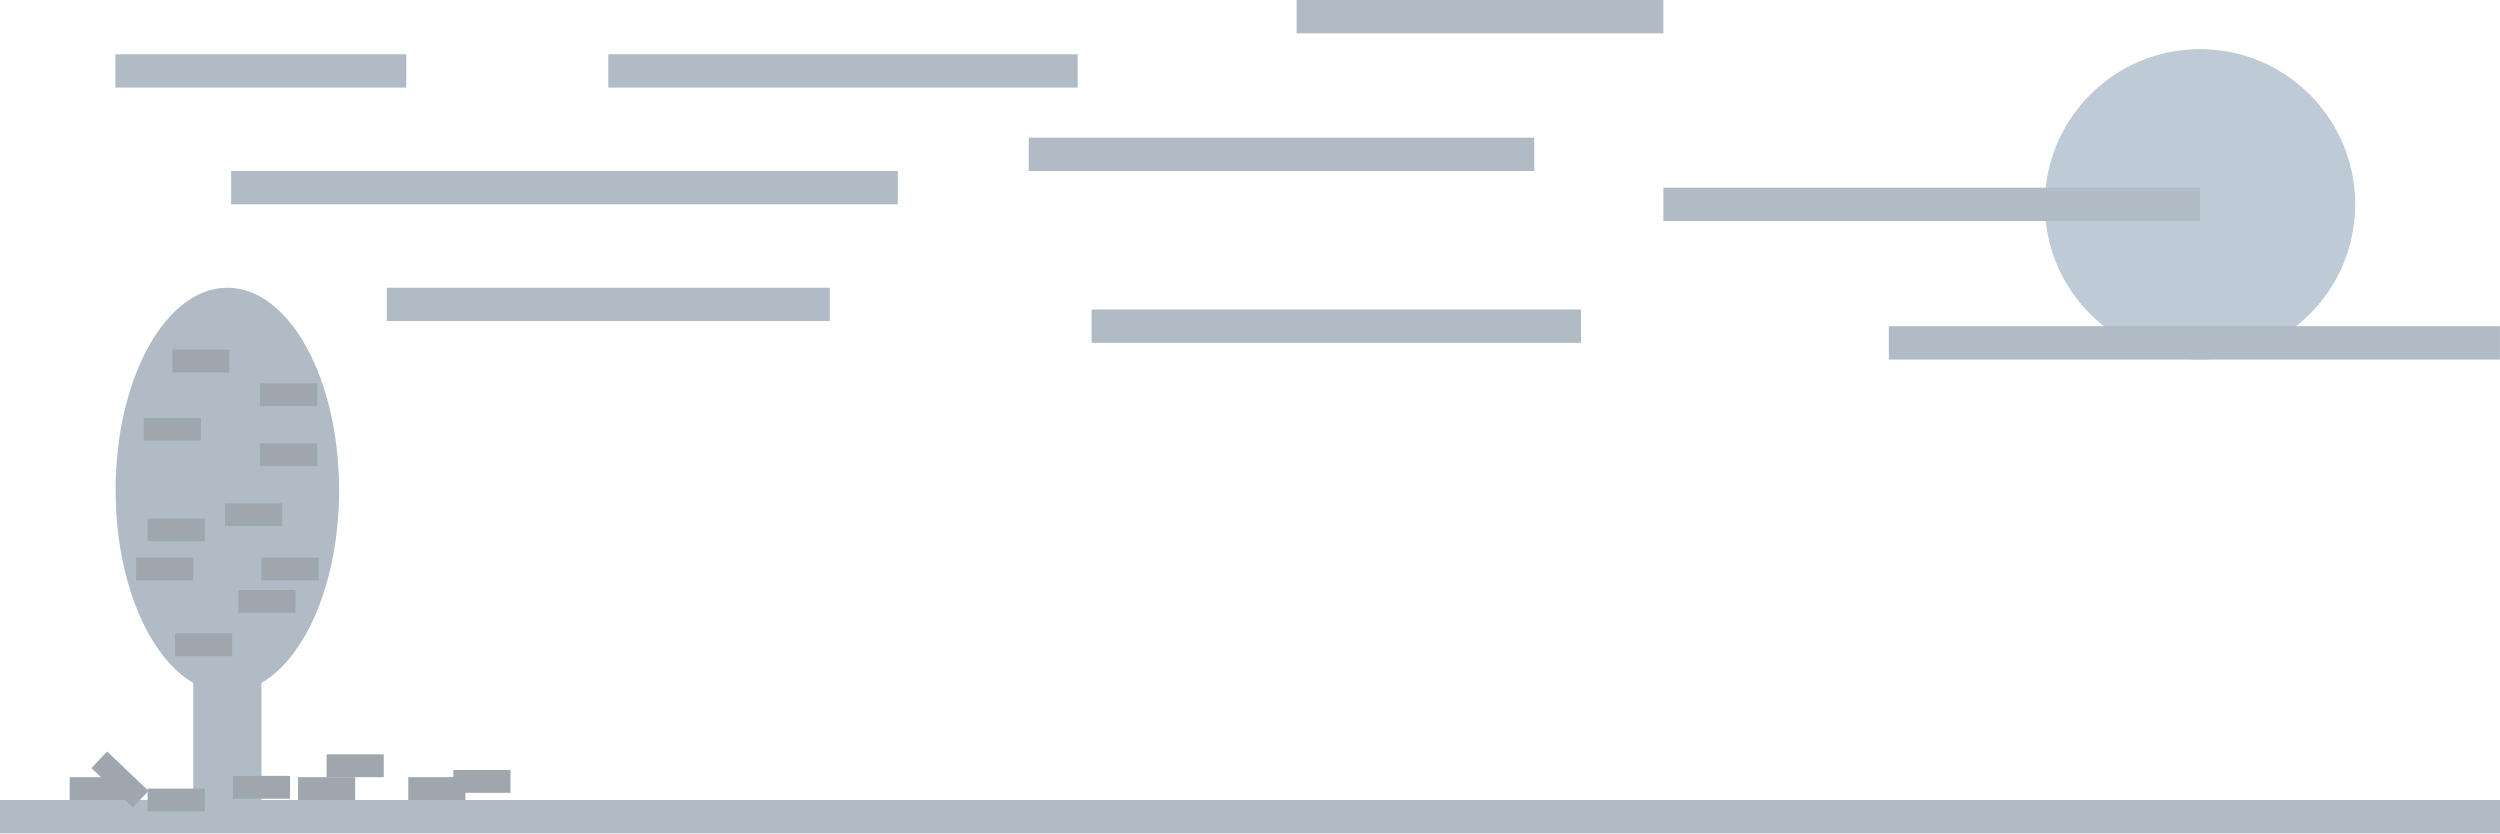
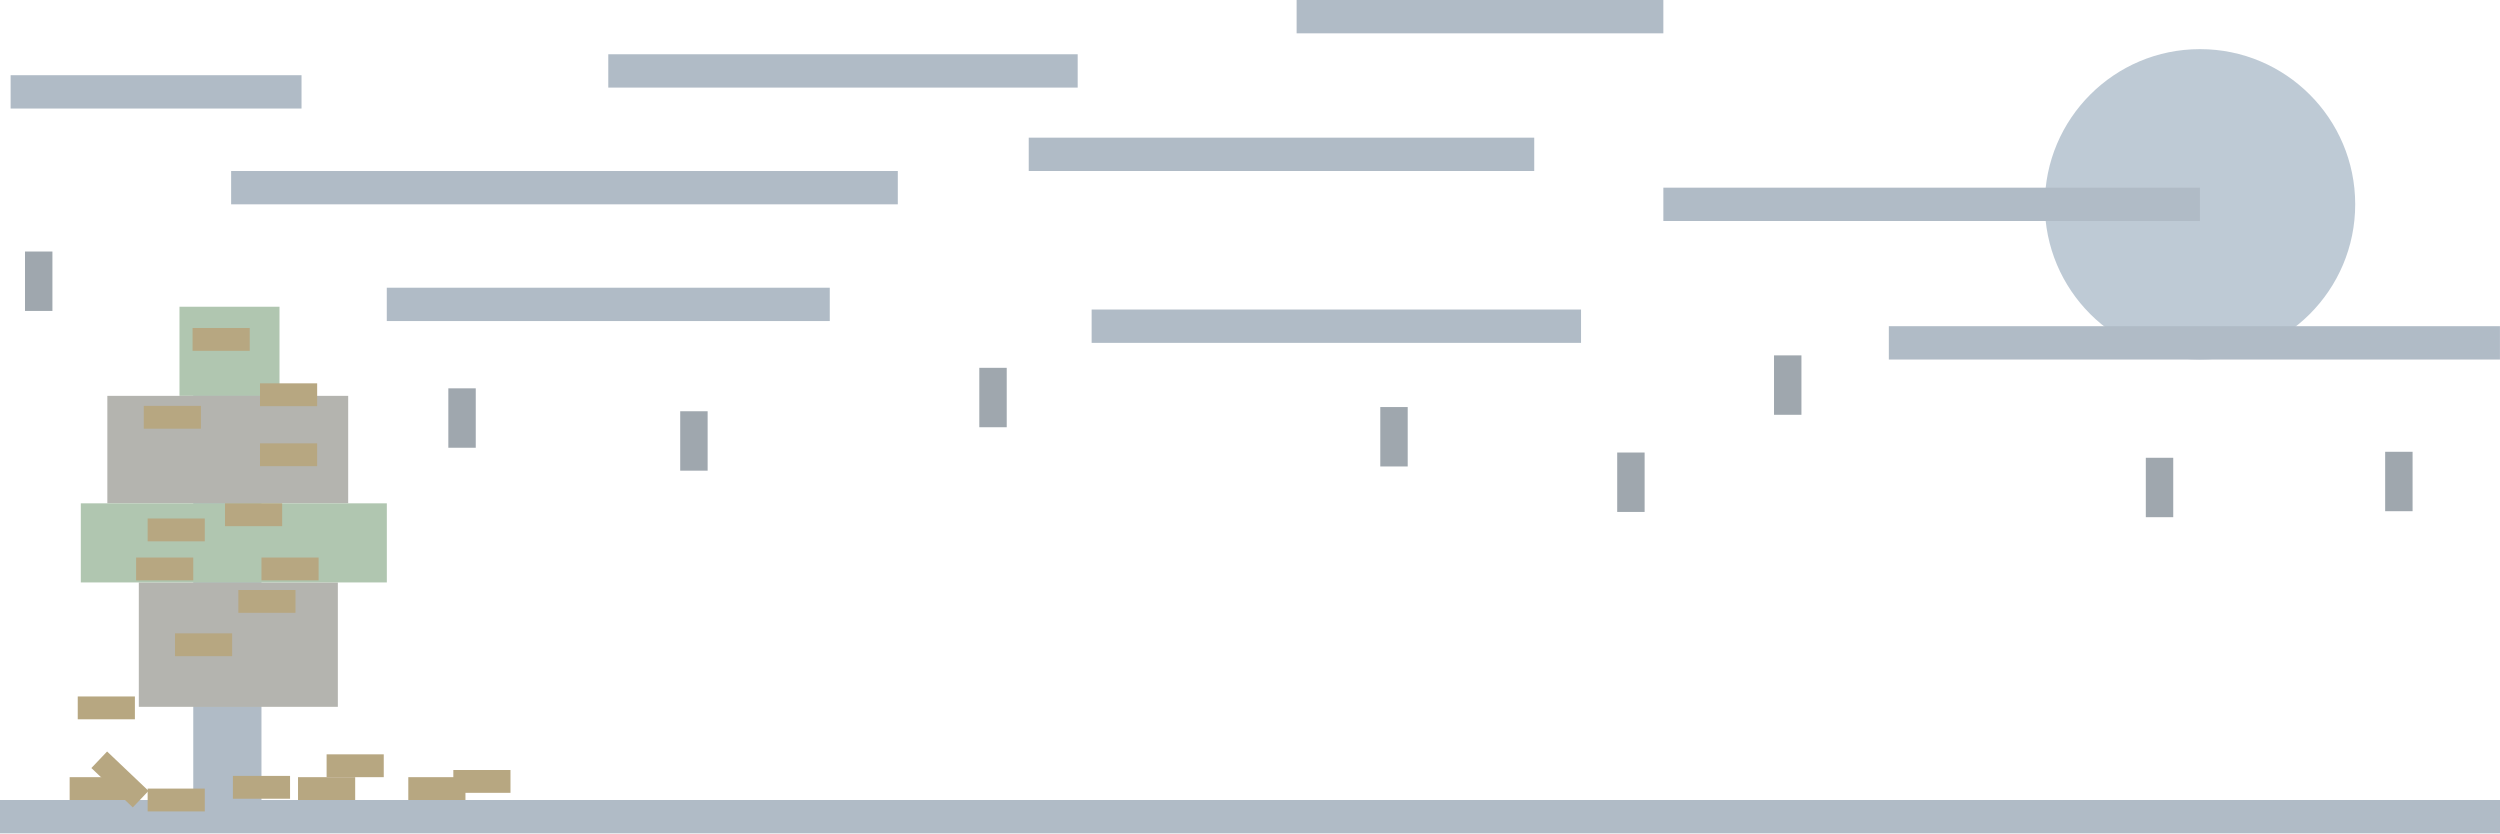
<svg xmlns="http://www.w3.org/2000/svg" width="1500" height="500" version="1.1" viewBox="0 0 1500 500" id="svg11">
  <defs id="defs11" />
+   <rect x="115.958" y="223.441" width="40.924" height="270.022" stroke-miterlimit="26.1" stroke-width="12.525" id="rect11" style="fill:#b0bbc6" />
+   <rect style="fill:#b0c6b0;fill-opacity:1;stroke-width:8.735;stroke-miterlimit:26.1" id="rect34" width="60.007" height="53.473" x="107.692" y="184.038" />
+   <rect style="fill:#b4b4af;fill-opacity:1;stroke-width:14.886;stroke-miterlimit:26.1" id="rect34-6" width="144.511" height="64.488" x="64.405" y="237.512" />
+   <rect style="fill:#b4b4af;fill-opacity:1;stroke-width:14.558;stroke-miterlimit:26.1" id="rect34-6-61" width="119.424" height="74.631" x="83.288" y="349.466" />
+   <rect style="fill:#b0c6b0;fill-opacity:1;stroke-width:14.396;stroke-miterlimit:26.1" id="rect34-6-6" width="183.614" height="47.466" x="48.485" y="302" />
  <rect y="480" width="1500" height="20" id="rect1" x="0" style="fill:#b0bbc6" />
  <rect x="232.07" y="172.63" width="265.79" height="20" id="rect2" style="fill:#b0bbc6" />
  <rect x="617.24" y="82.596" width="303.3" height="20" id="rect3" style="fill:#b0bbc6" />
  <rect x="138.68" y="102.6" width="400" height="20" id="rect4" style="fill:#b0bbc6" />
  <rect x="364.97" y="32.558" width="281.64" height="20" id="rect5" style="fill:#b0bbc6" />
  <rect x="777.97" width="220.04" height="20" id="rect6" y="0" style="fill:#b0bbc6" />
  <rect x="654.98" y="185.72" width="293.64" height="20" id="rect7" style="fill:#b0bbc6" />
-   <rect x="69.22" y="32.558" width="174.54" height="20" id="rect9" style="fill:#b0bbc6" />
+   <rect x="6.373" y="45.127" width="174.54" height="20" id="rect9" style="fill:#b0bbc6" />
  <circle cx="1320" cy="122.6" r="93.123" id="circle10" style="fill:#becad5;fill-opacity:1" />
  <rect x="998.01" y="112.6" width="321.96" height="20" id="rect10" style="fill:#b0bbc6" />
  <rect x="1133.3" y="195.72" width="366.67" height="20" id="rect8" style="fill:#b0bbc6" />
-   <ellipse cx="136.42" cy="294.072" rx="67.051" ry="121.43" stroke-miterlimit="26.1" stroke-width="8.833" id="ellipse10" style="fill:#b0bbc6;fill-opacity:1" />
-   <rect x="115.958" y="341.373" width="40.924" height="152.09" stroke-miterlimit="26.1" stroke-width="9.4" id="rect11" style="fill:#b0bbc6" />
-   <rect style="fill:#9fa7ae;fill-opacity:1;stroke:none;stroke-width:11.07;stroke-miterlimit:26.1" id="rect13" width="34.293" height="13.699" x="41.79" y="-480" transform="scale(1,-1)" />
-   <rect style="fill:#9fa7ae;fill-opacity:1;stroke:none;stroke-width:11.07;stroke-miterlimit:26.1" id="rect13-3" width="34.293" height="13.699" x="178.814" y="-480" transform="scale(1,-1)" />
-   <rect style="fill:#9fa7ae;fill-opacity:1;stroke:none;stroke-width:11.07;stroke-miterlimit:26.1" id="rect13-5" width="34.293" height="13.699" x="88.58" y="-486.85" transform="scale(1,-1)" />
-   <rect style="fill:#9fa7ae;fill-opacity:1;stroke:none;stroke-width:11.07;stroke-miterlimit:26.1" id="rect13-6" width="34.293" height="13.699" x="244.98" y="-480" transform="scale(1,-1)" />
-   <rect style="fill:#9fa7ae;fill-opacity:1;stroke:none;stroke-width:11.07;stroke-miterlimit:26.1" id="rect13-2" width="34.293" height="13.699" x="195.96" y="-466.301" transform="scale(1,-1)" />
-   <rect style="fill:#9fa7ae;fill-opacity:1;stroke:none;stroke-width:11.07;stroke-miterlimit:26.1" id="rect13-9" width="34.293" height="13.699" x="357.24" y="-296.213" transform="matrix(0.7247616,0.6889997,0.6889997,-0.7247616,0,0)" />
-   <rect style="fill:#9fa7ae;fill-opacity:1;stroke:none;stroke-width:11.07;stroke-miterlimit:26.1" id="rect13-1" width="34.293" height="13.699" x="156.882" y="-348.223" transform="scale(1,-1)" />
-   <rect style="fill:#9fa7ae;fill-opacity:1;stroke:none;stroke-width:11.07;stroke-miterlimit:26.1" id="rect13-27" width="34.293" height="13.699" x="88.58" y="-324.802" transform="scale(1,-1)" />
-   <rect style="fill:#9fa7ae;fill-opacity:1;stroke:none;stroke-width:11.07;stroke-miterlimit:26.1" id="rect13-0" width="34.293" height="13.699" x="156" y="-243.699" transform="scale(1,-1)" />
-   <rect style="fill:#9fa7ae;fill-opacity:1;stroke:none;stroke-width:11.07;stroke-miterlimit:26.1" id="rect13-93" width="34.293" height="13.699" x="86.256" y="-264.398" transform="scale(1,-1)" />
-   <rect style="fill:#9fa7ae;fill-opacity:1;stroke:none;stroke-width:11.07;stroke-miterlimit:26.1" id="rect13-60" width="34.293" height="13.699" x="103.402" y="-223.441" transform="scale(1,-1)" />
-   <rect style="fill:#9fa7ae;fill-opacity:1;stroke:none;stroke-width:11.07;stroke-miterlimit:26.1" id="rect13-62" width="34.293" height="13.699" x="135" y="-315.699" transform="scale(1,-1)" />
-   <rect style="fill:#9fa7ae;fill-opacity:1;stroke:none;stroke-width:11.07;stroke-miterlimit:26.1" id="rect13-61" width="34.293" height="13.699" x="156" y="-279.699" transform="scale(1,-1)" />
-   <rect style="fill:#9fa7ae;fill-opacity:1;stroke:none;stroke-width:11.07;stroke-miterlimit:26.1" id="rect13-8" width="34.293" height="13.699" x="105" y="-393.699" transform="scale(1,-1)" />
-   <rect style="fill:#9fa7ae;fill-opacity:1;stroke:none;stroke-width:11.07;stroke-miterlimit:26.1" id="rect13-7" width="34.293" height="13.699" x="143" y="-367.699" transform="scale(1,-1)" />
-   <rect style="fill:#9fa7ae;fill-opacity:1;stroke:none;stroke-width:11.07;stroke-miterlimit:26.1" id="rect13-92" width="34.293" height="13.699" x="81.665" y="-348.223" transform="scale(1,-1)" />
-   <rect style="fill:#9fa7ae;fill-opacity:1;stroke:none;stroke-width:11.07;stroke-miterlimit:26.1" id="rect13-02" width="34.293" height="13.699" x="272" y="-475.699" transform="scale(1,-1)" />
-   <rect style="fill:#9fa7ae;fill-opacity:1;stroke:none;stroke-width:11.07;stroke-miterlimit:26.1" id="rect13-37" width="34.293" height="13.699" x="139.736" y="-479.243" transform="scale(1,-1)" />
+   <rect style="fill:#b7a781;fill-opacity:1;stroke:none;stroke-width:11.07;stroke-miterlimit:26.1" id="rect13" width="34.293" height="13.699" x="41.79" y="-480" transform="scale(1,-1)" />
+   <rect style="fill:#b7a781;fill-opacity:1;stroke:none;stroke-width:11.07;stroke-miterlimit:26.1" id="rect13-3" width="34.293" height="13.699" x="178.814" y="-480" transform="scale(1,-1)" />
+   <rect style="fill:#b7a781;fill-opacity:1;stroke:none;stroke-width:11.07;stroke-miterlimit:26.1" id="rect13-5" width="34.293" height="13.699" x="88.58" y="-486.85" transform="scale(1,-1)" />
+   <rect style="fill:#b7a781;fill-opacity:1;stroke:none;stroke-width:11.07;stroke-miterlimit:26.1" id="rect13-6" width="34.293" height="13.699" x="244.98" y="-480" transform="scale(1,-1)" />
+   <rect style="fill:#b7a781;fill-opacity:1;stroke:none;stroke-width:11.07;stroke-miterlimit:26.1" id="rect13-2" width="34.293" height="13.699" x="195.96" y="-466.301" transform="scale(1,-1)" />
+   <rect style="fill:#b7a781;fill-opacity:1;stroke:none;stroke-width:11.07;stroke-miterlimit:26.1" id="rect13-9" width="34.293" height="13.699" x="357.24" y="-296.213" transform="matrix(0.7247616,0.6889997,0.6889997,-0.7247616,0,0)" />
+   <rect style="fill:#b7a781;fill-opacity:1;stroke:none;stroke-width:11.07;stroke-miterlimit:26.1" id="rect13-1" width="34.293" height="13.699" x="156.882" y="-348.223" transform="scale(1,-1)" />
+   <rect style="fill:#b7a781;fill-opacity:1;stroke:none;stroke-width:11.07;stroke-miterlimit:26.1" id="rect13-27" width="34.293" height="13.699" x="88.58" y="-324.802" transform="scale(1,-1)" />
+   <rect style="fill:#b7a781;fill-opacity:1;stroke:none;stroke-width:11.07;stroke-miterlimit:26.1" id="rect13-0" width="34.293" height="13.699" x="156" y="-243.699" transform="scale(1,-1)" />
+   <rect style="fill:#b7a781;fill-opacity:1;stroke:none;stroke-width:11.07;stroke-miterlimit:26.1" id="rect13-93" width="34.293" height="13.699" x="86.256" y="-257.213" transform="scale(1,-1)" />
+   <rect style="fill:#b7a781;fill-opacity:1;stroke:none;stroke-width:11.07;stroke-miterlimit:26.1" id="rect13-93-4" width="34.293" height="13.699" x="46.645" y="-431.578" transform="scale(1,-1)" />
+   <rect style="fill:#b7a781;fill-opacity:1;stroke:none;stroke-width:11.07;stroke-miterlimit:26.1" id="rect13-60" width="34.293" height="13.699" x="115.541" y="-210.493" transform="scale(1,-1)" />
+   <rect style="fill:#b7a781;fill-opacity:1;stroke:none;stroke-width:11.07;stroke-miterlimit:26.1" id="rect13-62" width="34.293" height="13.699" x="135" y="-315.699" transform="scale(1,-1)" />
+   <rect style="fill:#b7a781;fill-opacity:1;stroke:none;stroke-width:11.07;stroke-miterlimit:26.1" id="rect13-61" width="34.293" height="13.699" x="156" y="-279.699" transform="scale(1,-1)" />
+   <rect style="fill:#b7a781;fill-opacity:1;stroke:none;stroke-width:11.07;stroke-miterlimit:26.1" id="rect13-8" width="34.293" height="13.699" x="105" y="-393.699" transform="scale(1,-1)" />
+   <rect style="fill:#b7a781;fill-opacity:1;stroke:none;stroke-width:11.07;stroke-miterlimit:26.1" id="rect13-7" width="34.293" height="13.699" x="143" y="-367.699" transform="scale(1,-1)" />
+   <rect style="fill:#b7a781;fill-opacity:1;stroke:none;stroke-width:11.07;stroke-miterlimit:26.1" id="rect13-92" width="34.293" height="13.699" x="81.665" y="-348.223" transform="scale(1,-1)" />
+   <rect style="fill:#b7a781;fill-opacity:1;stroke:none;stroke-width:11.07;stroke-miterlimit:26.1" id="rect13-02" width="34.293" height="13.699" x="272" y="-475.699" transform="scale(1,-1)" />
+   <rect style="fill:#b7a781;fill-opacity:1;stroke:none;stroke-width:11.07;stroke-miterlimit:26.1" id="rect13-37" width="34.293" height="13.699" x="139.736" y="-479.243" transform="scale(1,-1)" />
+   <rect style="fill:#9fa7ae;fill-opacity:1;stroke-width:9.4;stroke-miterlimit:26.1" id="rect35-7" width="16.453" height="35.649" x="828.172" y="244.229" />
+   <rect style="fill:#9fa7ae;fill-opacity:1;stroke-width:9.4;stroke-miterlimit:26.1" id="rect35-9" width="16.453" height="35.649" x="587.582" y="220.694" />
+   <rect style="fill:#9fa7ae;fill-opacity:1;stroke-width:9.4;stroke-miterlimit:26.1" id="rect35-1" width="16.453" height="35.649" x="408.126" y="246.751" />
+   <rect style="fill:#9fa7ae;fill-opacity:1;stroke-width:9.4;stroke-miterlimit:26.1" id="rect35-8" width="16.453" height="35.649" x="1287.49" y="274.666" />
+   <rect style="fill:#9fa7ae;fill-opacity:1;stroke-width:9.4;stroke-miterlimit:26.1" id="rect35-6" width="16.453" height="35.649" x="1064.41" y="213.228" />
+   <rect style="fill:#9fa7ae;fill-opacity:1;stroke-width:9.4;stroke-miterlimit:26.1" id="rect35-0" width="16.453" height="35.649" x="970.319" y="271.515" />
+   <rect style="fill:#9fa7ae;fill-opacity:1;stroke-width:9.4;stroke-miterlimit:26.1" id="rect35-61" width="16.453" height="35.649" x="269" y="233" />
+   <rect style="fill:#9fa7ae;fill-opacity:1;stroke-width:9.4;stroke-miterlimit:26.1" id="rect35-65" width="16.453" height="35.649" x="15" y="150.912" />
+   <rect style="fill:#9fa7ae;fill-opacity:1;stroke-width:9.4;stroke-miterlimit:26.1" id="rect35-4" width="16.453" height="35.649" x="1431.097" y="271.07" />
</svg>
